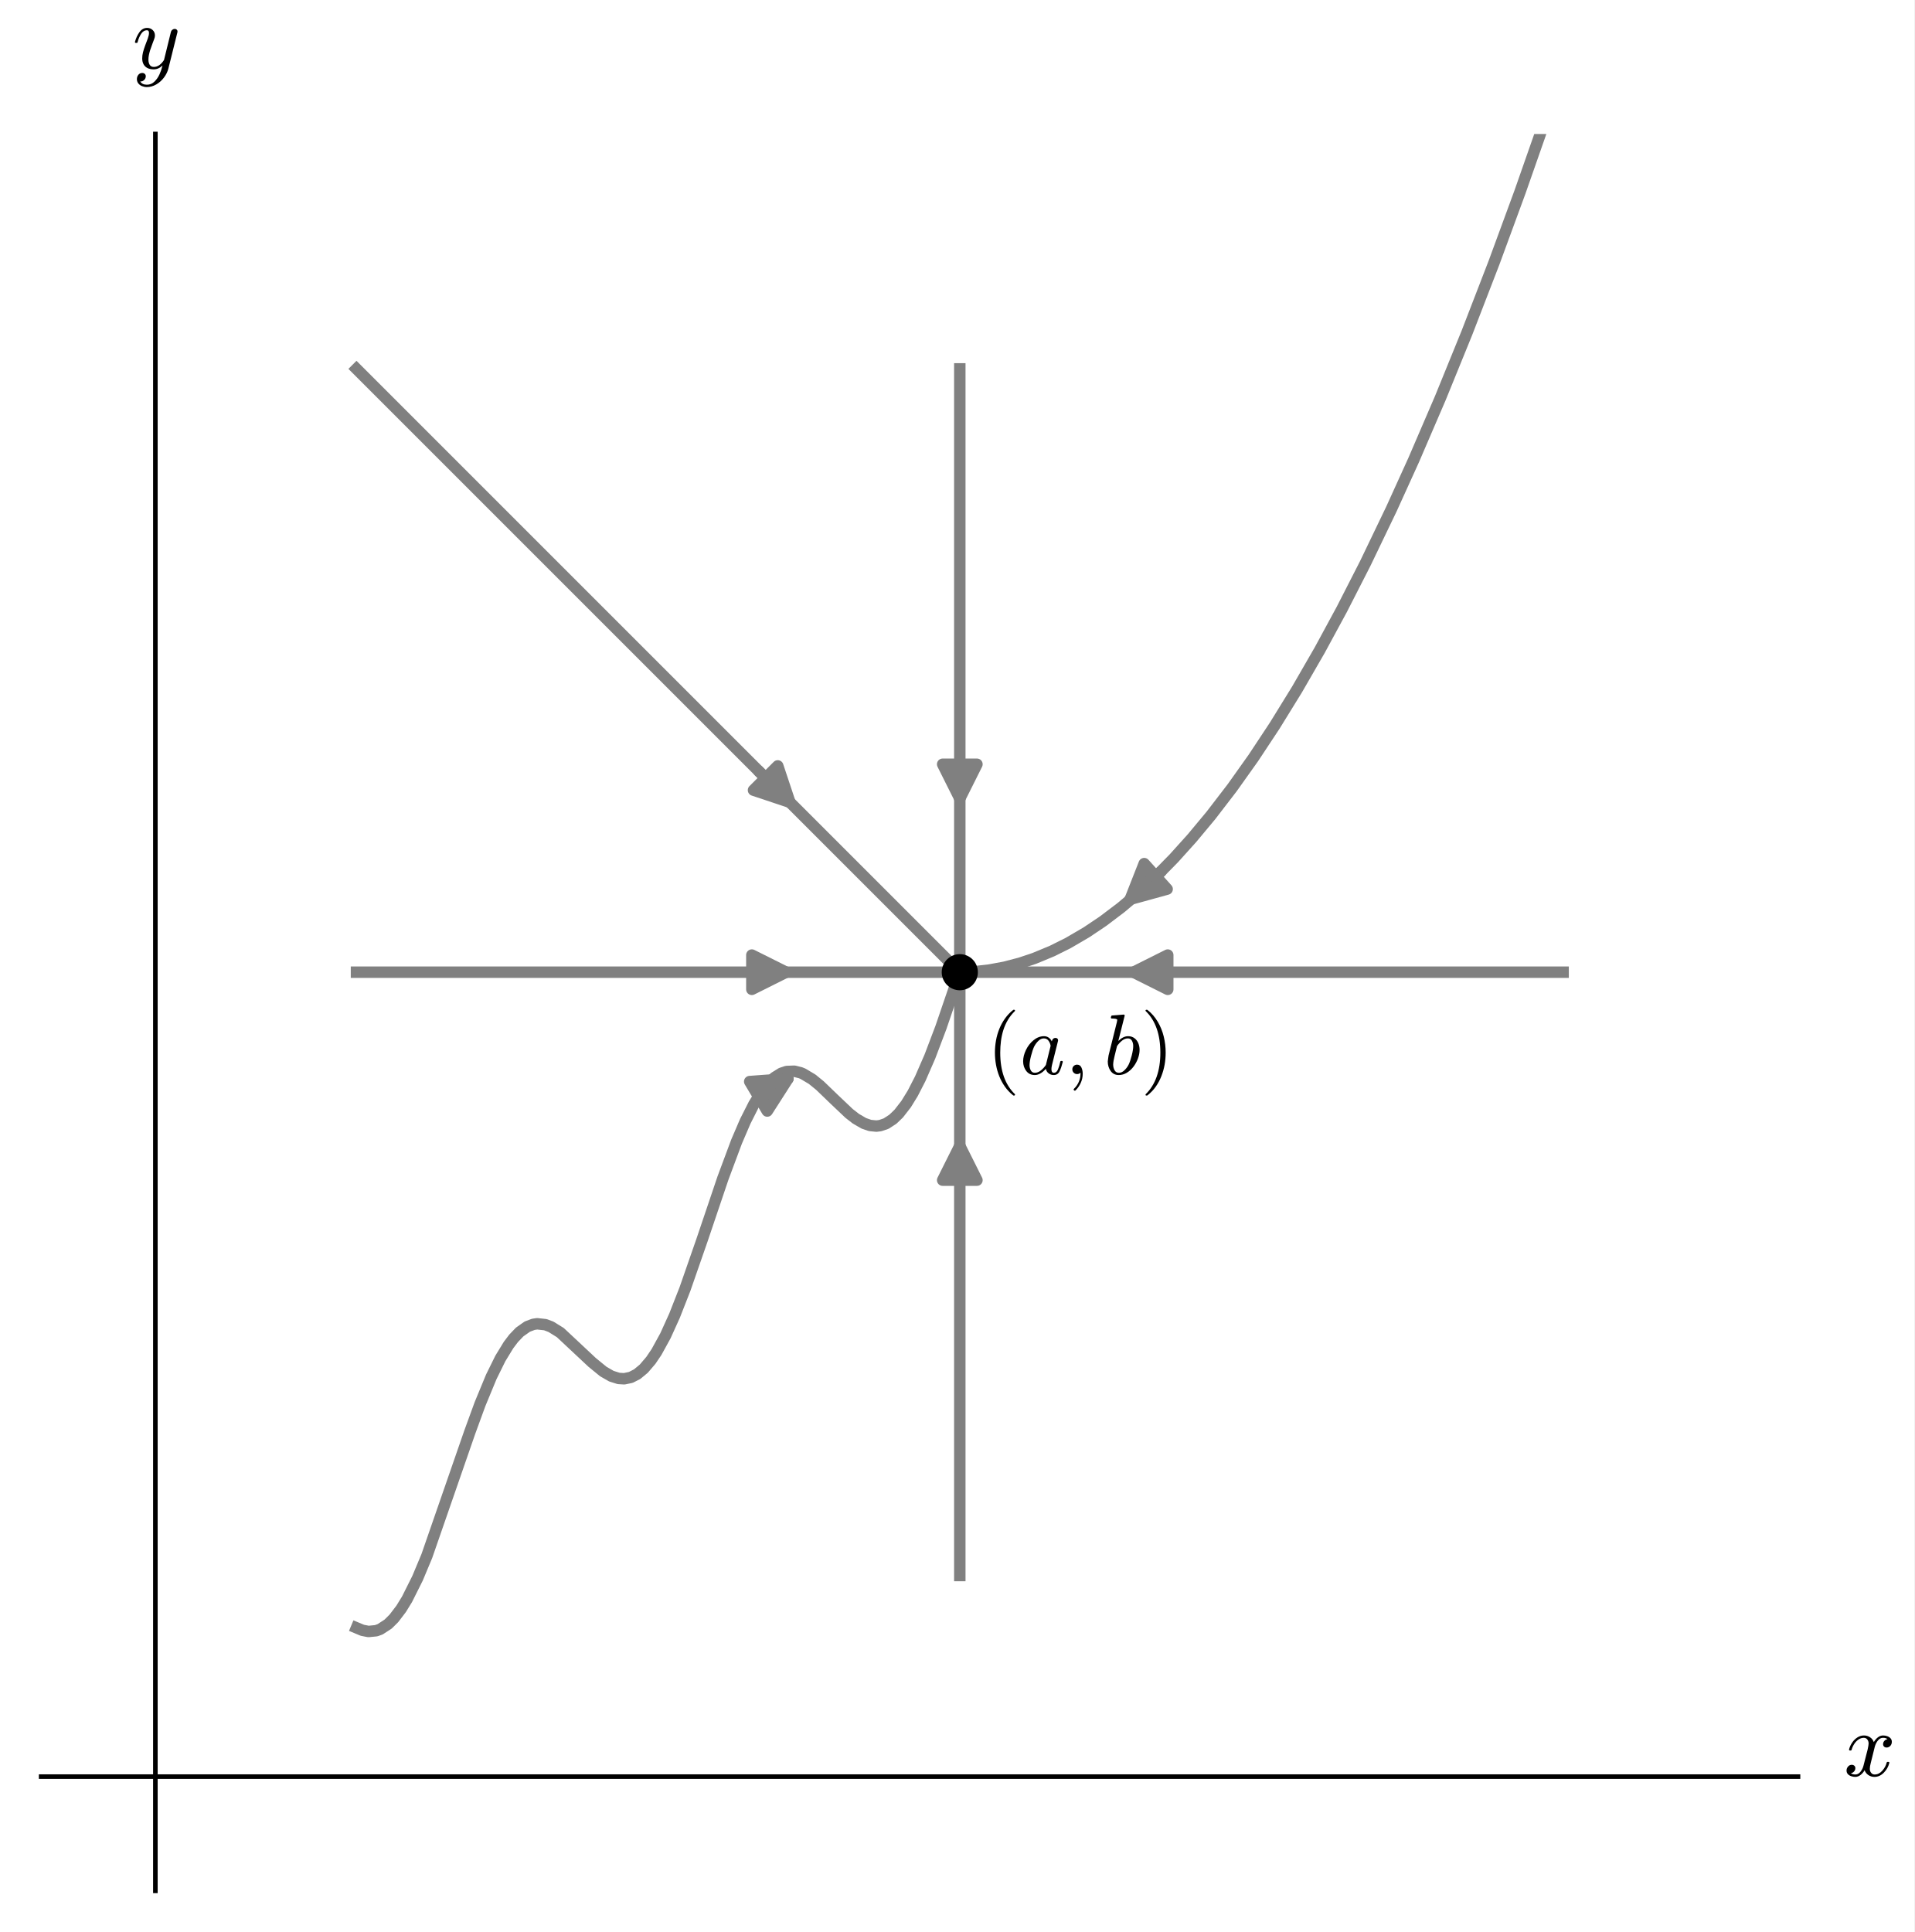
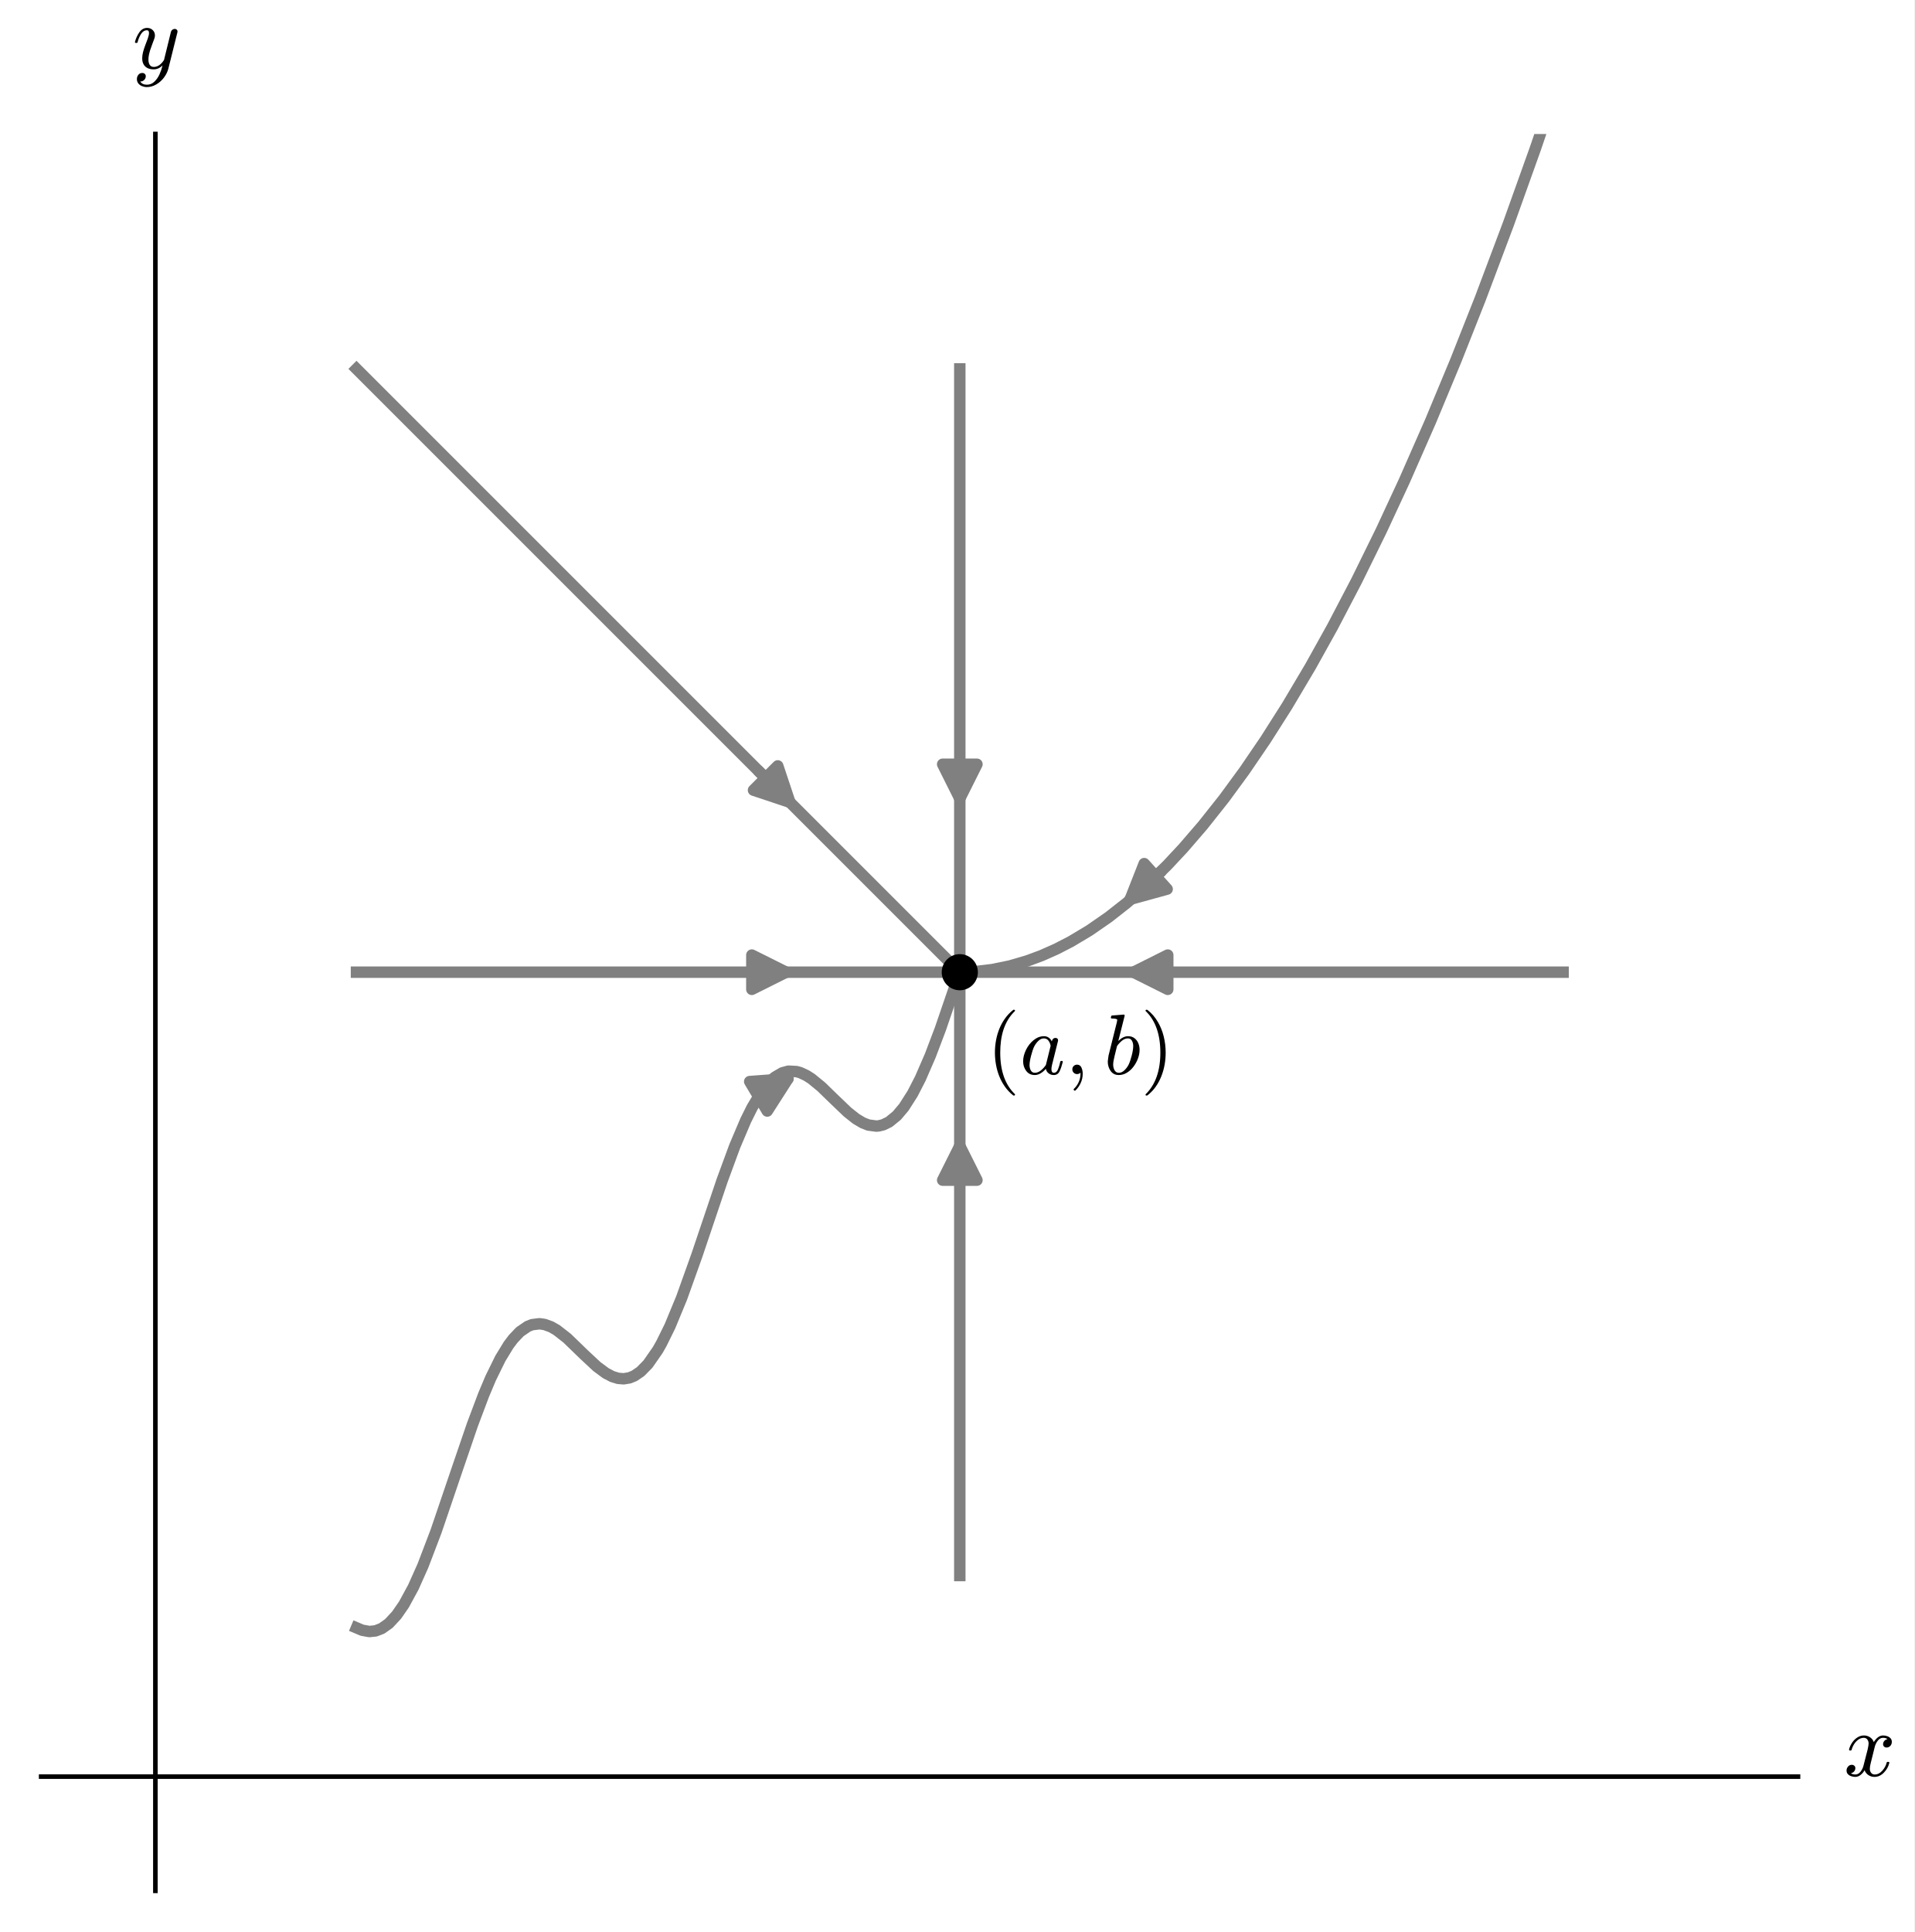
<svg xmlns="http://www.w3.org/2000/svg" xmlns:xlink="http://www.w3.org/1999/xlink" width="334.9pt" height="338.002pt" viewBox="0 0 334.9 338.002" version="1.1">
  <defs>
    <style type="text/css">*{stroke-linejoin: round; stroke-linecap: butt}</style>
  </defs>
  <g id="figure_1">
    <g id="patch_1">
      <path d="M -0 338.002  L 334.9 338.002  L 334.9 0  L -0 0  z " style="fill: #ffffff" />
    </g>
    <g id="axes_1">
      <g id="patch_2">
        <path d="M 7.2 330.803  L 314.56 330.803  L 314.56 23.442  L 7.2 23.442  z " style="fill: #ffffff" />
      </g>
      <g id="matplotlib.axis_1">
        <g id="text_1">
          <g transform="translate(322.56 310.8185) scale(0.16 -0.16)">
            <defs>
              <path id="Cmmi10-78" d="M 500 184  Q 613 97 819 97  Q 1019 97 1172 289  Q 1325 481 1381 709  L 1672 1844  Q 1741 2153 1741 2266  Q 1741 2425 1652 2544  Q 1563 2663 1403 2663  Q 1200 2663 1022 2536  Q 844 2409 722 2214  Q 600 2019 550 1819  Q 538 1778 500 1778  L 422 1778  Q 372 1778 372 1838  L 372 1856  Q 434 2094 584 2320  Q 734 2547 951 2687  Q 1169 2828 1416 2828  Q 1650 2828 1839 2703  Q 2028 2578 2106 2363  Q 2216 2559 2386 2693  Q 2556 2828 2759 2828  Q 2897 2828 3040 2779  Q 3184 2731 3275 2631  Q 3366 2531 3366 2381  Q 3366 2219 3261 2101  Q 3156 1984 2994 1984  Q 2891 1984 2822 2050  Q 2753 2116 2753 2216  Q 2753 2350 2845 2451  Q 2938 2553 3066 2572  Q 2950 2663 2747 2663  Q 2541 2663 2389 2472  Q 2238 2281 2175 2047  L 1894 916  Q 1825 659 1825 494  Q 1825 331 1917 214  Q 2009 97 2163 97  Q 2463 97 2698 361  Q 2934 625 3009 941  Q 3022 978 3059 978  L 3138 978  Q 3163 978 3178 961  Q 3194 944 3194 922  Q 3194 916 3188 903  Q 3097 522 2806 225  Q 2516 -72 2150 -72  Q 1916 -72 1727 54  Q 1538 181 1459 397  Q 1359 209 1182 68  Q 1006 -72 806 -72  Q 669 -72 523 -23  Q 378 25 287 125  Q 197 225 197 378  Q 197 528 301 651  Q 406 775 563 775  Q 669 775 741 711  Q 813 647 813 544  Q 813 409 723 309  Q 634 209 500 184  z " transform="scale(0.015625)" />
            </defs>
            <use xlink:href="#Cmmi10-78" transform="translate(0 0.8125)" />
          </g>
        </g>
      </g>
      <g id="matplotlib.axis_2">
        <g id="text_2">
          <g transform="translate(23.18403 12.0825) scale(0.16 -0.16)">
            <defs>
              <path id="Cmmi10-79" d="M 538 -916  Q 672 -1147 1006 -1147  Q 1309 -1147 1531 -934  Q 1753 -722 1889 -420  Q 2025 -119 2100 197  Q 1816 -72 1484 -72  Q 1231 -72 1053 15  Q 875 103 776 276  Q 678 450 678 697  Q 678 906 734 1126  Q 791 1347 892 1617  Q 994 1888 1069 2088  Q 1153 2322 1153 2472  Q 1153 2663 1013 2663  Q 759 2663 595 2402  Q 431 2141 353 1819  Q 341 1778 300 1778  L 225 1778  Q 172 1778 172 1838  L 172 1856  Q 275 2238 487 2533  Q 700 2828 1025 2828  Q 1253 2828 1411 2678  Q 1569 2528 1569 2297  Q 1569 2178 1516 2047  Q 1488 1969 1388 1706  Q 1288 1444 1234 1272  Q 1181 1100 1147 934  Q 1113 769 1113 603  Q 1113 391 1203 244  Q 1294 97 1491 97  Q 1888 97 2203 581  L 2688 2553  Q 2709 2638 2787 2698  Q 2866 2759 2956 2759  Q 3034 2759 3092 2709  Q 3150 2659 3150 2578  Q 3150 2541 3144 2528  L 2509 -19  Q 2425 -347 2200 -647  Q 1975 -947 1658 -1130  Q 1341 -1313 997 -1313  Q 831 -1313 668 -1248  Q 506 -1184 406 -1056  Q 306 -928 306 -756  Q 306 -581 409 -453  Q 513 -325 684 -325  Q 788 -325 858 -389  Q 928 -453 928 -556  Q 928 -703 818 -812  Q 709 -922 563 -922  Q 556 -919 550 -917  Q 544 -916 538 -916  z " transform="scale(0.015625)" />
            </defs>
            <use xlink:href="#Cmmi10-79" transform="translate(0 0.8125)" />
          </g>
        </g>
      </g>
      <g id="line2d_1">
-         <path d="M 167.917 170.086  L 273.466 170.086  L 273.466 170.086  " clip-path="url(#p3aec82649a)" style="fill: none; stroke: #808080; stroke-width: 2; stroke-linecap: square" />
+         <path d="M 167.917 170.086  L 273.466 170.086  L 273.466 170.086  " clip-path="url(#p37a94c604b)" style="fill: none; stroke: #808080; stroke-width: 2; stroke-linecap: square" />
      </g>
      <g id="patch_3">
-         <path d="M 203.1 170.086  Q 199.581 170.086 198.299 170.086  " clip-path="url(#p3aec82649a)" style="fill: none; stroke: #808080; stroke-width: 2; stroke-linecap: round" />
-         <path d="M 204.299 173.086  L 198.299 170.086  L 204.299 167.086  z " clip-path="url(#p3aec82649a)" style="fill: #808080; stroke: #808080; stroke-width: 2; stroke-linecap: round" />
+         <path d="M 203.1 170.086  Q 199.581 170.086 198.299 170.086  " clip-path="url(#p37a94c604b)" style="fill: none; stroke: #808080; stroke-width: 2; stroke-linecap: round" />
+         <path d="M 204.299 173.086  L 198.299 170.086  L 204.299 167.086  z " clip-path="url(#p37a94c604b)" style="fill: #808080; stroke: #808080; stroke-width: 2; stroke-linecap: round" />
      </g>
      <g id="line2d_2">
-         <path d="M 167.917 170.086  L 167.917 64.536  L 167.917 64.536  " clip-path="url(#p3aec82649a)" style="fill: none; stroke: #808080; stroke-width: 2; stroke-linecap: square" />
+         <path d="M 167.917 170.086  L 167.917 64.536  L 167.917 64.536  " clip-path="url(#p37a94c604b)" style="fill: none; stroke: #808080; stroke-width: 2; stroke-linecap: square" />
      </g>
      <g id="patch_4">
-         <path d="M 167.917 134.903  Q 167.917 138.421 167.917 139.703  " clip-path="url(#p3aec82649a)" style="fill: none; stroke: #808080; stroke-width: 2; stroke-linecap: round" />
-         <path d="M 170.917 133.703  L 167.917 139.703  L 164.917 133.703  z " clip-path="url(#p3aec82649a)" style="fill: #808080; stroke: #808080; stroke-width: 2; stroke-linecap: round" />
+         <path d="M 167.917 134.903  Q 167.917 138.421 167.917 139.703  " clip-path="url(#p37a94c604b)" style="fill: none; stroke: #808080; stroke-width: 2; stroke-linecap: round" />
+         <path d="M 170.917 133.703  L 167.917 139.703  L 164.917 133.703  z " clip-path="url(#p37a94c604b)" style="fill: #808080; stroke: #808080; stroke-width: 2; stroke-linecap: round" />
      </g>
      <g id="line2d_3">
-         <path d="M 167.917 170.086  L 167.917 275.635  L 167.917 275.635  " clip-path="url(#p3aec82649a)" style="fill: none; stroke: #808080; stroke-width: 2; stroke-linecap: square" />
+         <path d="M 167.917 170.086  L 167.917 275.635  L 167.917 275.635  " clip-path="url(#p37a94c604b)" style="fill: none; stroke: #808080; stroke-width: 2; stroke-linecap: square" />
      </g>
      <g id="patch_5">
-         <path d="M 167.917 205.269  Q 167.917 201.751 167.917 200.468  " clip-path="url(#p3aec82649a)" style="fill: none; stroke: #808080; stroke-width: 2; stroke-linecap: round" />
-         <path d="M 164.917 206.468  L 167.917 200.468  L 170.917 206.468  z " clip-path="url(#p3aec82649a)" style="fill: #808080; stroke: #808080; stroke-width: 2; stroke-linecap: round" />
+         <path d="M 167.917 205.269  Q 167.917 201.751 167.917 200.468  " clip-path="url(#p37a94c604b)" style="fill: none; stroke: #808080; stroke-width: 2; stroke-linecap: round" />
+         <path d="M 164.917 206.468  L 167.917 200.468  L 170.917 206.468  z " clip-path="url(#p37a94c604b)" style="fill: #808080; stroke: #808080; stroke-width: 2; stroke-linecap: round" />
      </g>
      <g id="line2d_4">
-         <path d="M 167.917 170.086  L 62.367 170.086  L 62.367 170.086  " clip-path="url(#p3aec82649a)" style="fill: none; stroke: #808080; stroke-width: 2; stroke-linecap: square" />
+         <path d="M 167.917 170.086  L 62.367 170.086  L 62.367 170.086  " clip-path="url(#p37a94c604b)" style="fill: none; stroke: #808080; stroke-width: 2; stroke-linecap: square" />
      </g>
      <g id="patch_6">
-         <path d="M 132.733 170.086  Q 136.252 170.086 137.534 170.086  " clip-path="url(#p3aec82649a)" style="fill: none; stroke: #808080; stroke-width: 2; stroke-linecap: round" />
-         <path d="M 131.534 167.086  L 137.534 170.086  L 131.534 173.086  z " clip-path="url(#p3aec82649a)" style="fill: #808080; stroke: #808080; stroke-width: 2; stroke-linecap: round" />
+         <path d="M 132.733 170.086  Q 136.252 170.086 137.534 170.086  " clip-path="url(#p37a94c604b)" style="fill: none; stroke: #808080; stroke-width: 2; stroke-linecap: round" />
+         <path d="M 131.534 167.086  L 137.534 170.086  L 131.534 173.086  z " clip-path="url(#p37a94c604b)" style="fill: #808080; stroke: #808080; stroke-width: 2; stroke-linecap: round" />
      </g>
      <g id="line2d_5">
-         <path d="M 167.917 170.086  L 62.367 64.536  L 62.367 64.536  " clip-path="url(#p3aec82649a)" style="fill: none; stroke: #808080; stroke-width: 2; stroke-linecap: square" />
+         <path d="M 167.917 170.086  L 62.367 64.536  L 62.367 64.536  " clip-path="url(#p37a94c604b)" style="fill: none; stroke: #808080; stroke-width: 2; stroke-linecap: square" />
      </g>
      <g id="patch_7">
-         <path d="M 132.733 134.903  Q 136.252 138.421 138.189 140.358  " clip-path="url(#p3aec82649a)" style="fill: none; stroke: #808080; stroke-width: 2; stroke-linecap: round" />
-         <path d="M 136.068 133.994  L 138.189 140.358  L 131.825 138.237  z " clip-path="url(#p3aec82649a)" style="fill: #808080; stroke: #808080; stroke-width: 2; stroke-linecap: round" />
+         <path d="M 132.733 134.903  Q 136.252 138.421 138.189 140.358  " clip-path="url(#p37a94c604b)" style="fill: none; stroke: #808080; stroke-width: 2; stroke-linecap: round" />
+         <path d="M 136.068 133.994  L 138.189 140.358  L 131.825 138.237  z " clip-path="url(#p37a94c604b)" style="fill: #808080; stroke: #808080; stroke-width: 2; stroke-linecap: round" />
      </g>
      <g id="line2d_6">
-         <path d="M 167.917 170.086  L 170.727 169.974  L 173.07 169.709  L 175.71 169.223  L 178.458 168.507  L 180.949 167.672  L 184.078 166.374  L 186.89 164.97  L 190.077 163.107  L 192.985 161.155  L 196.14 158.766  L 199.018 156.339  L 202.202 153.381  L 205.372 150.148  L 208.539 146.634  L 211.846 142.662  L 215.561 137.826  L 219.281 132.593  L 223.001 126.964  L 226.921 120.609  L 230.9 113.71  L 234.749 106.61  L 238.853 98.574  L 243.422 89.066  L 247.307 80.514  L 251.987 69.643  L 256.635 58.228  L 261.389 45.921  L 265.928 33.569  L 270.895 19.382  L 273.466 11.762  L 273.466 11.762  " clip-path="url(#p3aec82649a)" style="fill: none; stroke: #808080; stroke-width: 2; stroke-linecap: square" />
+         <path d="M 167.917 170.086  L 170.574 169.985  L 173.586 169.629  L 176.649 169.002  L 179.717 168.107  L 182.225 167.177  L 184.82 166.025  L 187.358 164.714  L 190.601 162.773  L 193.95 160.454  L 197.123 157.963  L 200.583 154.921  L 204.232 151.344  L 207.013 148.364  L 210.437 144.392  L 214.178 139.672  L 217.721 134.835  L 221.405 129.427  L 225.173 123.497  L 229.259 116.611  L 233.117 109.672  L 237.358 101.556  L 241.636 92.854  L 245.679 84.149  L 250.272 73.698  L 254.703 63.048  L 258.941 52.339  L 263.91 39.131  L 268.619 25.968  L 273.466 11.762  L 273.466 11.762  " clip-path="url(#p37a94c604b)" style="fill: none; stroke: #808080; stroke-width: 2; stroke-linecap: square" />
      </g>
      <g id="patch_8">
-         <path d="M 203.1 152.494  Q 199.581 155.661 197.725 157.331  " clip-path="url(#p3aec82649a)" style="fill: none; stroke: #808080; stroke-width: 2; stroke-linecap: round" />
-         <path d="M 204.192 155.548  L 197.725 157.331  L 200.178 151.088  z " clip-path="url(#p3aec82649a)" style="fill: #808080; stroke: #808080; stroke-width: 2; stroke-linecap: round" />
+         <path d="M 203.1 152.494  Q 199.581 155.661 197.725 157.331  " clip-path="url(#p37a94c604b)" style="fill: none; stroke: #808080; stroke-width: 2; stroke-linecap: round" />
+         <path d="M 204.192 155.548  L 197.725 157.331  L 200.178 151.088  z " clip-path="url(#p37a94c604b)" style="fill: #808080; stroke: #808080; stroke-width: 2; stroke-linecap: round" />
      </g>
      <g id="line2d_7">
-         <path d="M 167.917 170.086  L 164.609 179.769  L 162.683 184.849  L 160.996 188.721  L 159.682 191.28  L 158.521 193.166  L 157.237 194.819  L 156.218 195.799  L 155.036 196.568  L 153.991 196.928  L 153.319 197.009  L 152.215 196.9  L 151.128 196.526  L 149.734 195.715  L 148.552 194.796  L 145.919 192.3  L 143.454 189.923  L 142.073 188.801  L 140.453 187.84  L 140.035 187.671  L 138.969 187.407  L 137.621 187.458  L 136.681 187.771  L 135.491 188.515  L 134.411 189.535  L 133.156 191.135  L 131.899 193.175  L 130.384 196.178  L 128.859 199.731  L 126.481 206.111  L 122.821 216.944  L 119.843 225.5  L 118.013 230.17  L 116.414 233.698  L 114.856 236.535  L 113.868 237.998  L 112.636 239.44  L 111.477 240.403  L 110.366 240.974  L 109.203 241.217  L 108.22 241.156  L 106.96 240.759  L 105.546 239.945  L 103.603 238.356  L 98.029 233.137  L 96.402 232.128  L 95.415 231.752  L 93.978 231.593  L 93.301 231.694  L 92.249 232.091  L 90.92 233.029  L 89.864 234.131  L 88.973 235.306  L 87.535 237.662  L 85.949 240.878  L 83.978 245.648  L 82.188 250.552  L 74.677 272.221  L 73.049 276.113  L 71.208 279.793  L 70.182 281.464  L 68.916 283.127  L 67.904 284.131  L 66.511 285.04  L 65.813 285.294  L 64.466 285.426  L 63.397 285.218  L 62.367 284.787  L 62.367 284.787  " clip-path="url(#p3aec82649a)" style="fill: none; stroke: #808080; stroke-width: 2; stroke-linecap: square" />
+         <path d="M 167.917 170.086  L 164.513 180.033  L 162.751 184.681  L 161.014 188.683  L 159.659 191.32  L 158.141 193.703  L 156.915 195.161  L 155.544 196.285  L 154.518 196.783  L 153.765 196.968  L 153.316 197.009  L 151.924 196.824  L 150.95 196.442  L 149.776 195.745  L 148.268 194.551  L 145.889 192.271  L 143.656 190.105  L 141.946 188.71  L 141.065 188.15  L 140.031 187.669  L 139.368 187.476  L 137.987 187.399  L 137.872 187.414  L 136.862 187.692  L 135.584 188.442  L 135.192 188.764  L 133.937 190.088  L 133.115 191.196  L 131.582 193.756  L 130.46 196.014  L 128.541 200.533  L 126.333 206.532  L 121.918 219.62  L 119.247 227.086  L 117.207 232.022  L 115.712 235.054  L 115.067 236.188  L 113.365 238.639  L 112.059 239.967  L 110.961 240.711  L 110.109 241.058  L 109.117 241.221  L 108.142 241.142  L 107.123 240.829  L 105.98 240.231  L 104.42 239.076  L 102.176 236.982  L 99.218 234.115  L 97.376 232.68  L 96.398 232.126  L 95.291 231.72  L 94.394 231.589  L 93.087 231.751  L 92.32 232.055  L 90.964 232.99  L 89.791 234.219  L 88.966 235.316  L 87.528 237.675  L 85.85 241.097  L 84.598 244.066  L 82.65 249.247  L 80.013 256.949  L 76.301 267.866  L 73.998 273.909  L 72.32 277.668  L 70.676 280.695  L 69.386 282.562  L 68.027 284.025  L 66.782 284.906  L 65.703 285.323  L 64.613 285.434  L 63.351 285.204  L 62.367 284.787  L 62.367 284.787  " clip-path="url(#p37a94c604b)" style="fill: none; stroke: #808080; stroke-width: 2; stroke-linecap: square" />
      </g>
      <g id="patch_9">
-         <path d="M 132.733 191.774  Q 136.252 189.678 137.849 188.726  " clip-path="url(#p3aec82649a)" style="fill: none; stroke: #808080; stroke-width: 2; stroke-linecap: round" />
-         <path d="M 131.159 189.22  L 137.849 188.726  L 134.23 194.374  z " clip-path="url(#p3aec82649a)" style="fill: #808080; stroke: #808080; stroke-width: 2; stroke-linecap: round" />
+         <path d="M 132.733 191.774  Q 136.252 189.678 137.849 188.726  " clip-path="url(#p37a94c604b)" style="fill: none; stroke: #808080; stroke-width: 2; stroke-linecap: round" />
+         <path d="M 131.159 189.22  L 137.849 188.726  L 134.23 194.374  z " clip-path="url(#p37a94c604b)" style="fill: #808080; stroke: #808080; stroke-width: 2; stroke-linecap: round" />
      </g>
      <g id="patch_10">
        <path d="M 27.184 330.803  L 27.184 23.442  " style="fill: none; stroke: #000000; stroke-width: 0.8; stroke-linejoin: miter; stroke-linecap: square" />
      </g>
      <g id="patch_11">
        <path d="M 7.2 310.818  L 314.56 310.818  " style="fill: none; stroke: #000000; stroke-width: 0.8; stroke-linejoin: miter; stroke-linecap: square" />
      </g>
      <g id="text_3">
        <g transform="translate(172.6015 187.9091) scale(0.15 -0.15)">
          <defs>
            <path id="Cmr10-28" d="M 1984 -1588  Q 1628 -1306 1370 -942  Q 1113 -578 948 -165  Q 784 247 703 697  Q 622 1147 622 1600  Q 622 2059 703 2509  Q 784 2959 951 3375  Q 1119 3791 1378 4153  Q 1638 4516 1984 4788  Q 1984 4800 2016 4800  L 2075 4800  Q 2094 4800 2109 4783  Q 2125 4766 2125 4744  Q 2125 4716 2113 4703  Q 1800 4397 1592 4047  Q 1384 3697 1257 3301  Q 1131 2906 1075 2482  Q 1019 2059 1019 1600  Q 1019 -434 2106 -1491  Q 2125 -1509 2125 -1544  Q 2125 -1559 2108 -1579  Q 2091 -1600 2075 -1600  L 2016 -1600  Q 1984 -1600 1984 -1588  z " transform="scale(0.015625)" />
            <path id="Cmmi10-61" d="M 1113 -72  Q 709 -72 476 233  Q 244 538 244 953  Q 244 1363 456 1803  Q 669 2244 1030 2536  Q 1391 2828 1806 2828  Q 1997 2828 2147 2725  Q 2297 2622 2381 2444  Q 2453 2700 2663 2700  Q 2744 2700 2798 2651  Q 2853 2603 2853 2522  Q 2853 2503 2851 2493  Q 2850 2484 2847 2472  L 2400 684  Q 2356 494 2356 372  Q 2356 97 2541 97  Q 2741 97 2845 351  Q 2950 606 3022 941  Q 3034 978 3072 978  L 3150 978  Q 3175 978 3190 956  Q 3206 934 3206 916  Q 3094 469 2961 198  Q 2828 -72 2528 -72  Q 2313 -72 2147 54  Q 1981 181 1941 391  Q 1528 -72 1113 -72  z M 1119 97  Q 1350 97 1567 270  Q 1784 444 1941 678  Q 1947 684 1947 697  L 2291 2088  L 2297 2106  Q 2259 2334 2132 2498  Q 2006 2663 1791 2663  Q 1575 2663 1389 2486  Q 1203 2309 1075 2069  Q 950 1813 836 1366  Q 722 919 722 672  Q 722 450 817 273  Q 913 97 1119 97  z " transform="scale(0.015625)" />
            <path id="Cmmi10-3b" d="M 634 -1153  Q 634 -1125 659 -1100  Q 891 -878 1019 -587  Q 1147 -297 1147 25  L 1147 103  Q 1044 0 891 0  Q 744 0 641 103  Q 538 206 538 353  Q 538 503 641 603  Q 744 703 891 703  Q 1119 703 1216 492  Q 1313 281 1313 25  Q 1313 -331 1170 -651  Q 1028 -972 769 -1228  Q 744 -1241 728 -1241  Q 697 -1241 665 -1212  Q 634 -1184 634 -1153  z " transform="scale(0.015625)" />
            <path id="Cmmi10-62" d="M 1106 -72  Q 719 -72 503 231  Q 288 534 288 941  Q 288 1000 317 1173  Q 347 1347 347 1388  L 966 3872  Q 991 3981 997 4044  Q 997 4147 581 4147  Q 519 4147 519 4231  Q 522 4247 533 4287  Q 544 4328 561 4350  Q 578 4372 609 4372  L 1472 4441  Q 1550 4441 1550 4359  L 1075 2472  Q 1438 2828 1806 2828  Q 2078 2828 2273 2684  Q 2469 2541 2566 2306  Q 2663 2072 2663 1806  Q 2663 1497 2542 1167  Q 2422 838 2209 555  Q 1997 272 1712 100  Q 1428 -72 1106 -72  z M 1119 97  Q 1338 97 1528 280  Q 1719 463 1838 691  Q 1966 947 2077 1386  Q 2188 1825 2188 2088  Q 2188 2316 2092 2489  Q 1997 2663 1791 2663  Q 1559 2663 1348 2492  Q 1138 2322 978 2088  L 800 1363  Q 697 959 691 716  Q 691 475 795 286  Q 900 97 1119 97  z " transform="scale(0.015625)" />
            <path id="Cmr10-29" d="M 416 -1600  Q 359 -1600 359 -1544  Q 359 -1516 372 -1503  Q 1466 -434 1466 1600  Q 1466 3634 384 4691  Q 359 4706 359 4744  Q 359 4766 376 4783  Q 394 4800 416 4800  L 475 4800  Q 494 4800 506 4788  Q 966 4425 1272 3906  Q 1578 3388 1720 2800  Q 1863 2213 1863 1600  Q 1863 1147 1786 708  Q 1709 269 1542 -157  Q 1375 -584 1119 -945  Q 863 -1306 506 -1588  Q 494 -1600 475 -1600  L 416 -1600  z " transform="scale(0.015625)" />
          </defs>
          <use xlink:href="#Cmr10-28" />
          <use xlink:href="#Cmmi10-61" transform="translate(38.81836 0)" />
          <use xlink:href="#Cmmi10-3b" transform="translate(91.60156 0)" />
          <use xlink:href="#Cmmi10-62" transform="translate(136.8457 0)" />
          <use xlink:href="#Cmr10-29" transform="translate(179.7656 0)" />
        </g>
      </g>
      <g id="PathCollection_1">
-         <path d="M 167.917 173.248  C 168.755 173.248 169.56 172.915 170.153 172.322  C 170.746 171.729 171.079 170.925 171.079 170.086  C 171.079 169.247 170.746 168.443 170.153 167.85  C 169.56 167.257 168.755 166.924 167.917 166.924  C 167.078 166.924 166.274 167.257 165.681 167.85  C 165.088 168.443 164.754 169.247 164.754 170.086  C 164.754 170.925 165.088 171.729 165.681 172.322  C 166.274 172.915 167.078 173.248 167.917 173.248  z " clip-path="url(#p3aec82649a)" />
+         <path d="M 167.917 173.248  C 168.755 173.248 169.56 172.915 170.153 172.322  C 170.746 171.729 171.079 170.925 171.079 170.086  C 171.079 169.247 170.746 168.443 170.153 167.85  C 169.56 167.257 168.755 166.924 167.917 166.924  C 167.078 166.924 166.274 167.257 165.681 167.85  C 165.088 168.443 164.754 169.247 164.754 170.086  C 164.754 170.925 165.088 171.729 165.681 172.322  C 166.274 172.915 167.078 173.248 167.917 173.248  z " clip-path="url(#p37a94c604b)" />
      </g>
    </g>
  </g>
  <defs>
-     <clipPath id="p3aec82649a">
+     <clipPath id="p37a94c604b">
      <rect x="7.2" y="23.442" width="307.36" height="307.36" />
    </clipPath>
  </defs>
</svg>
